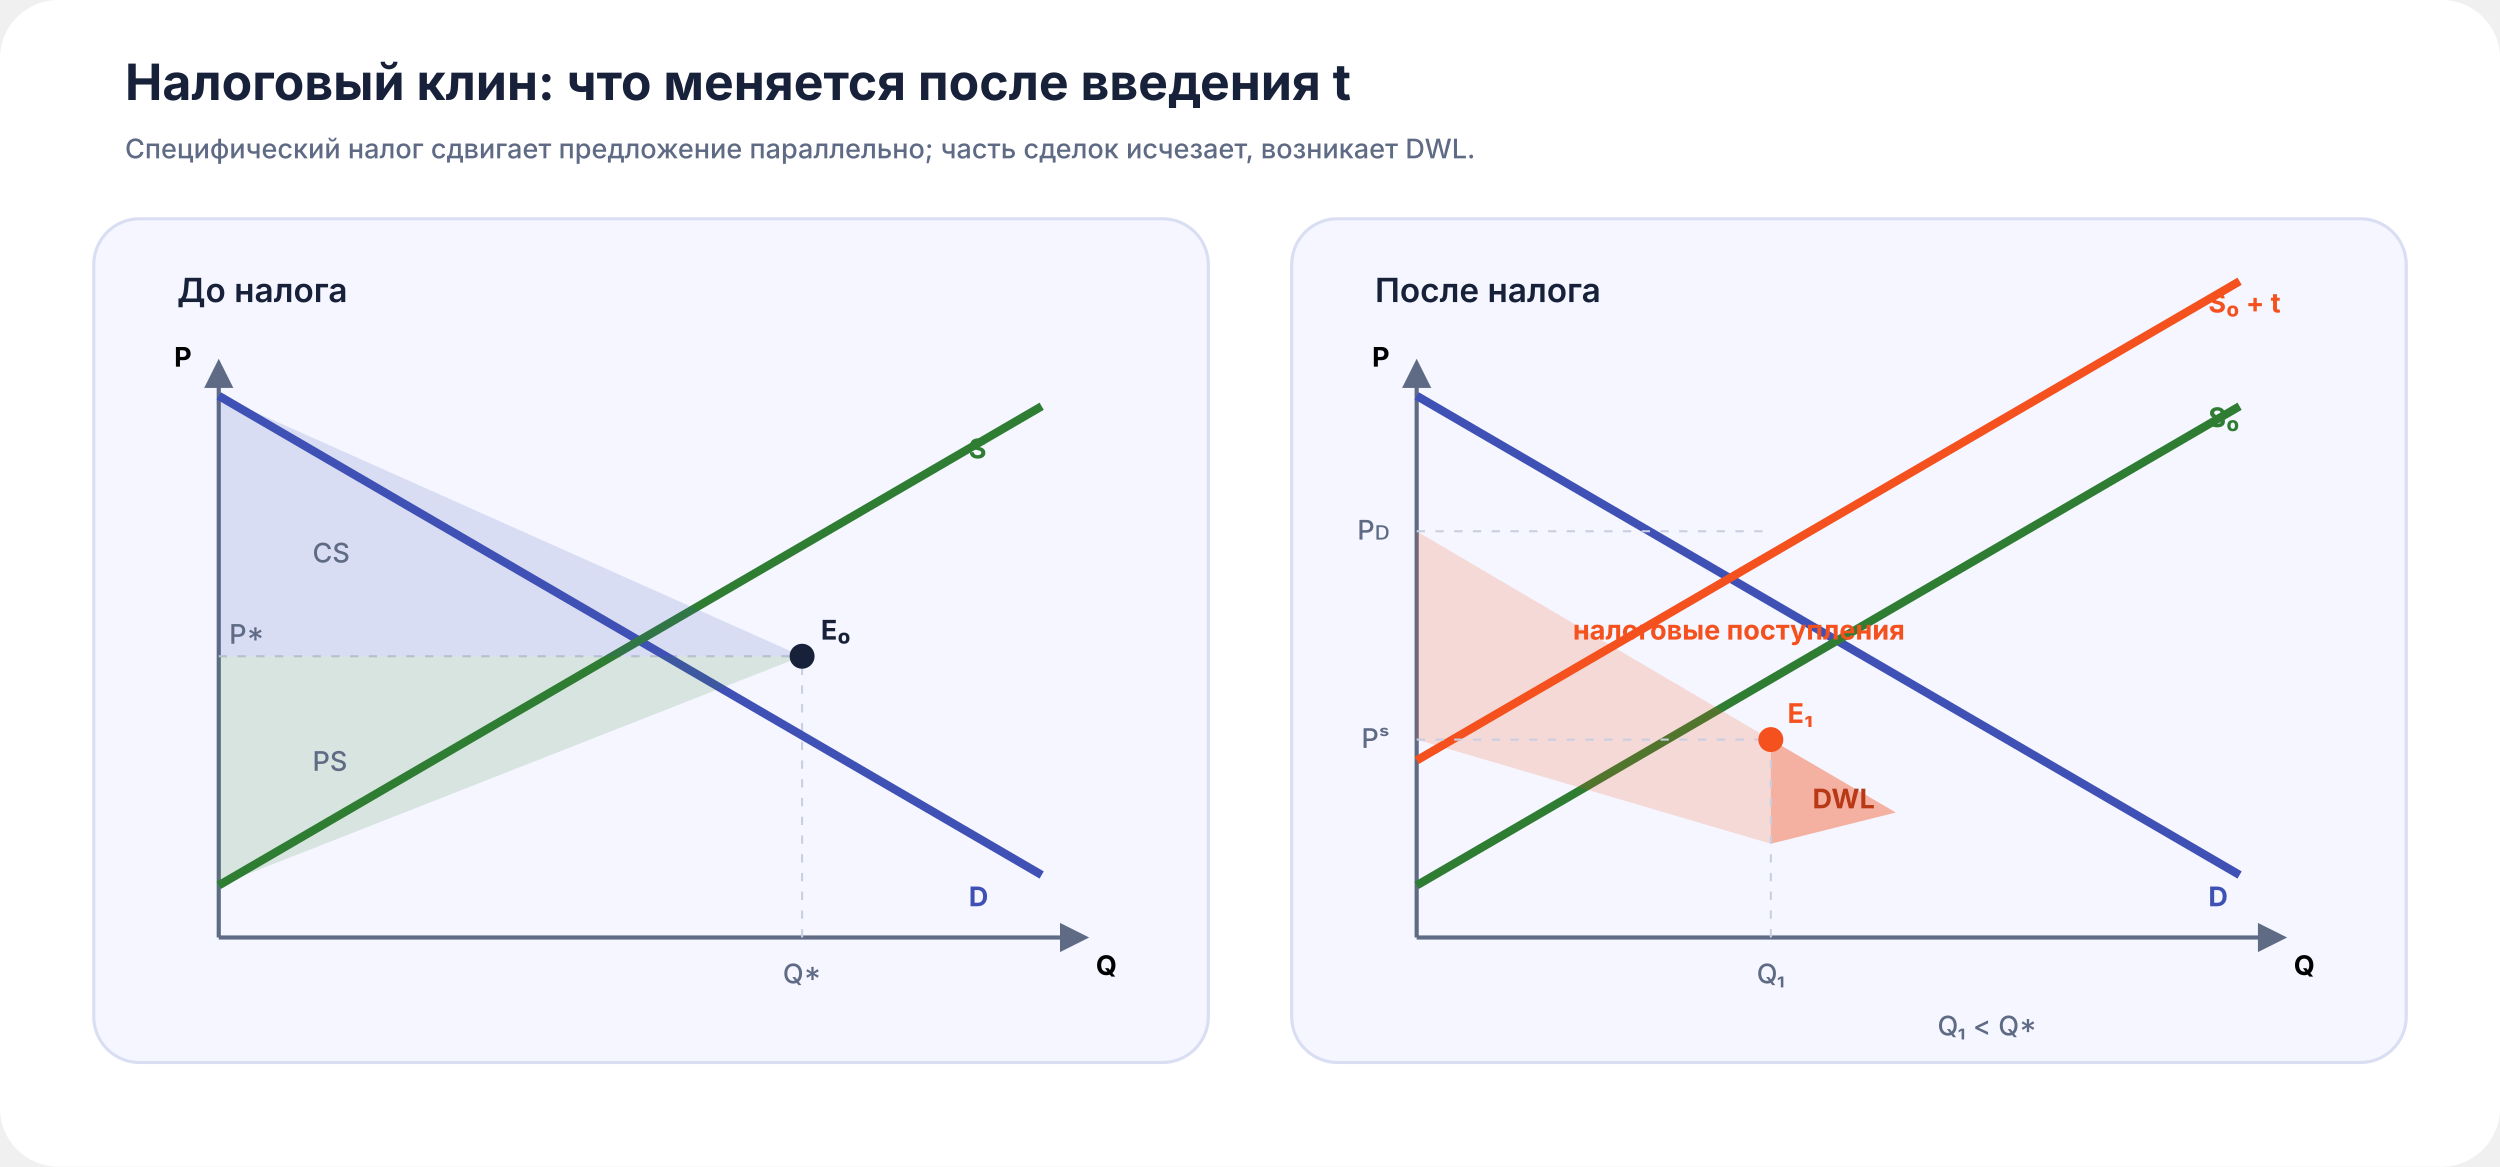
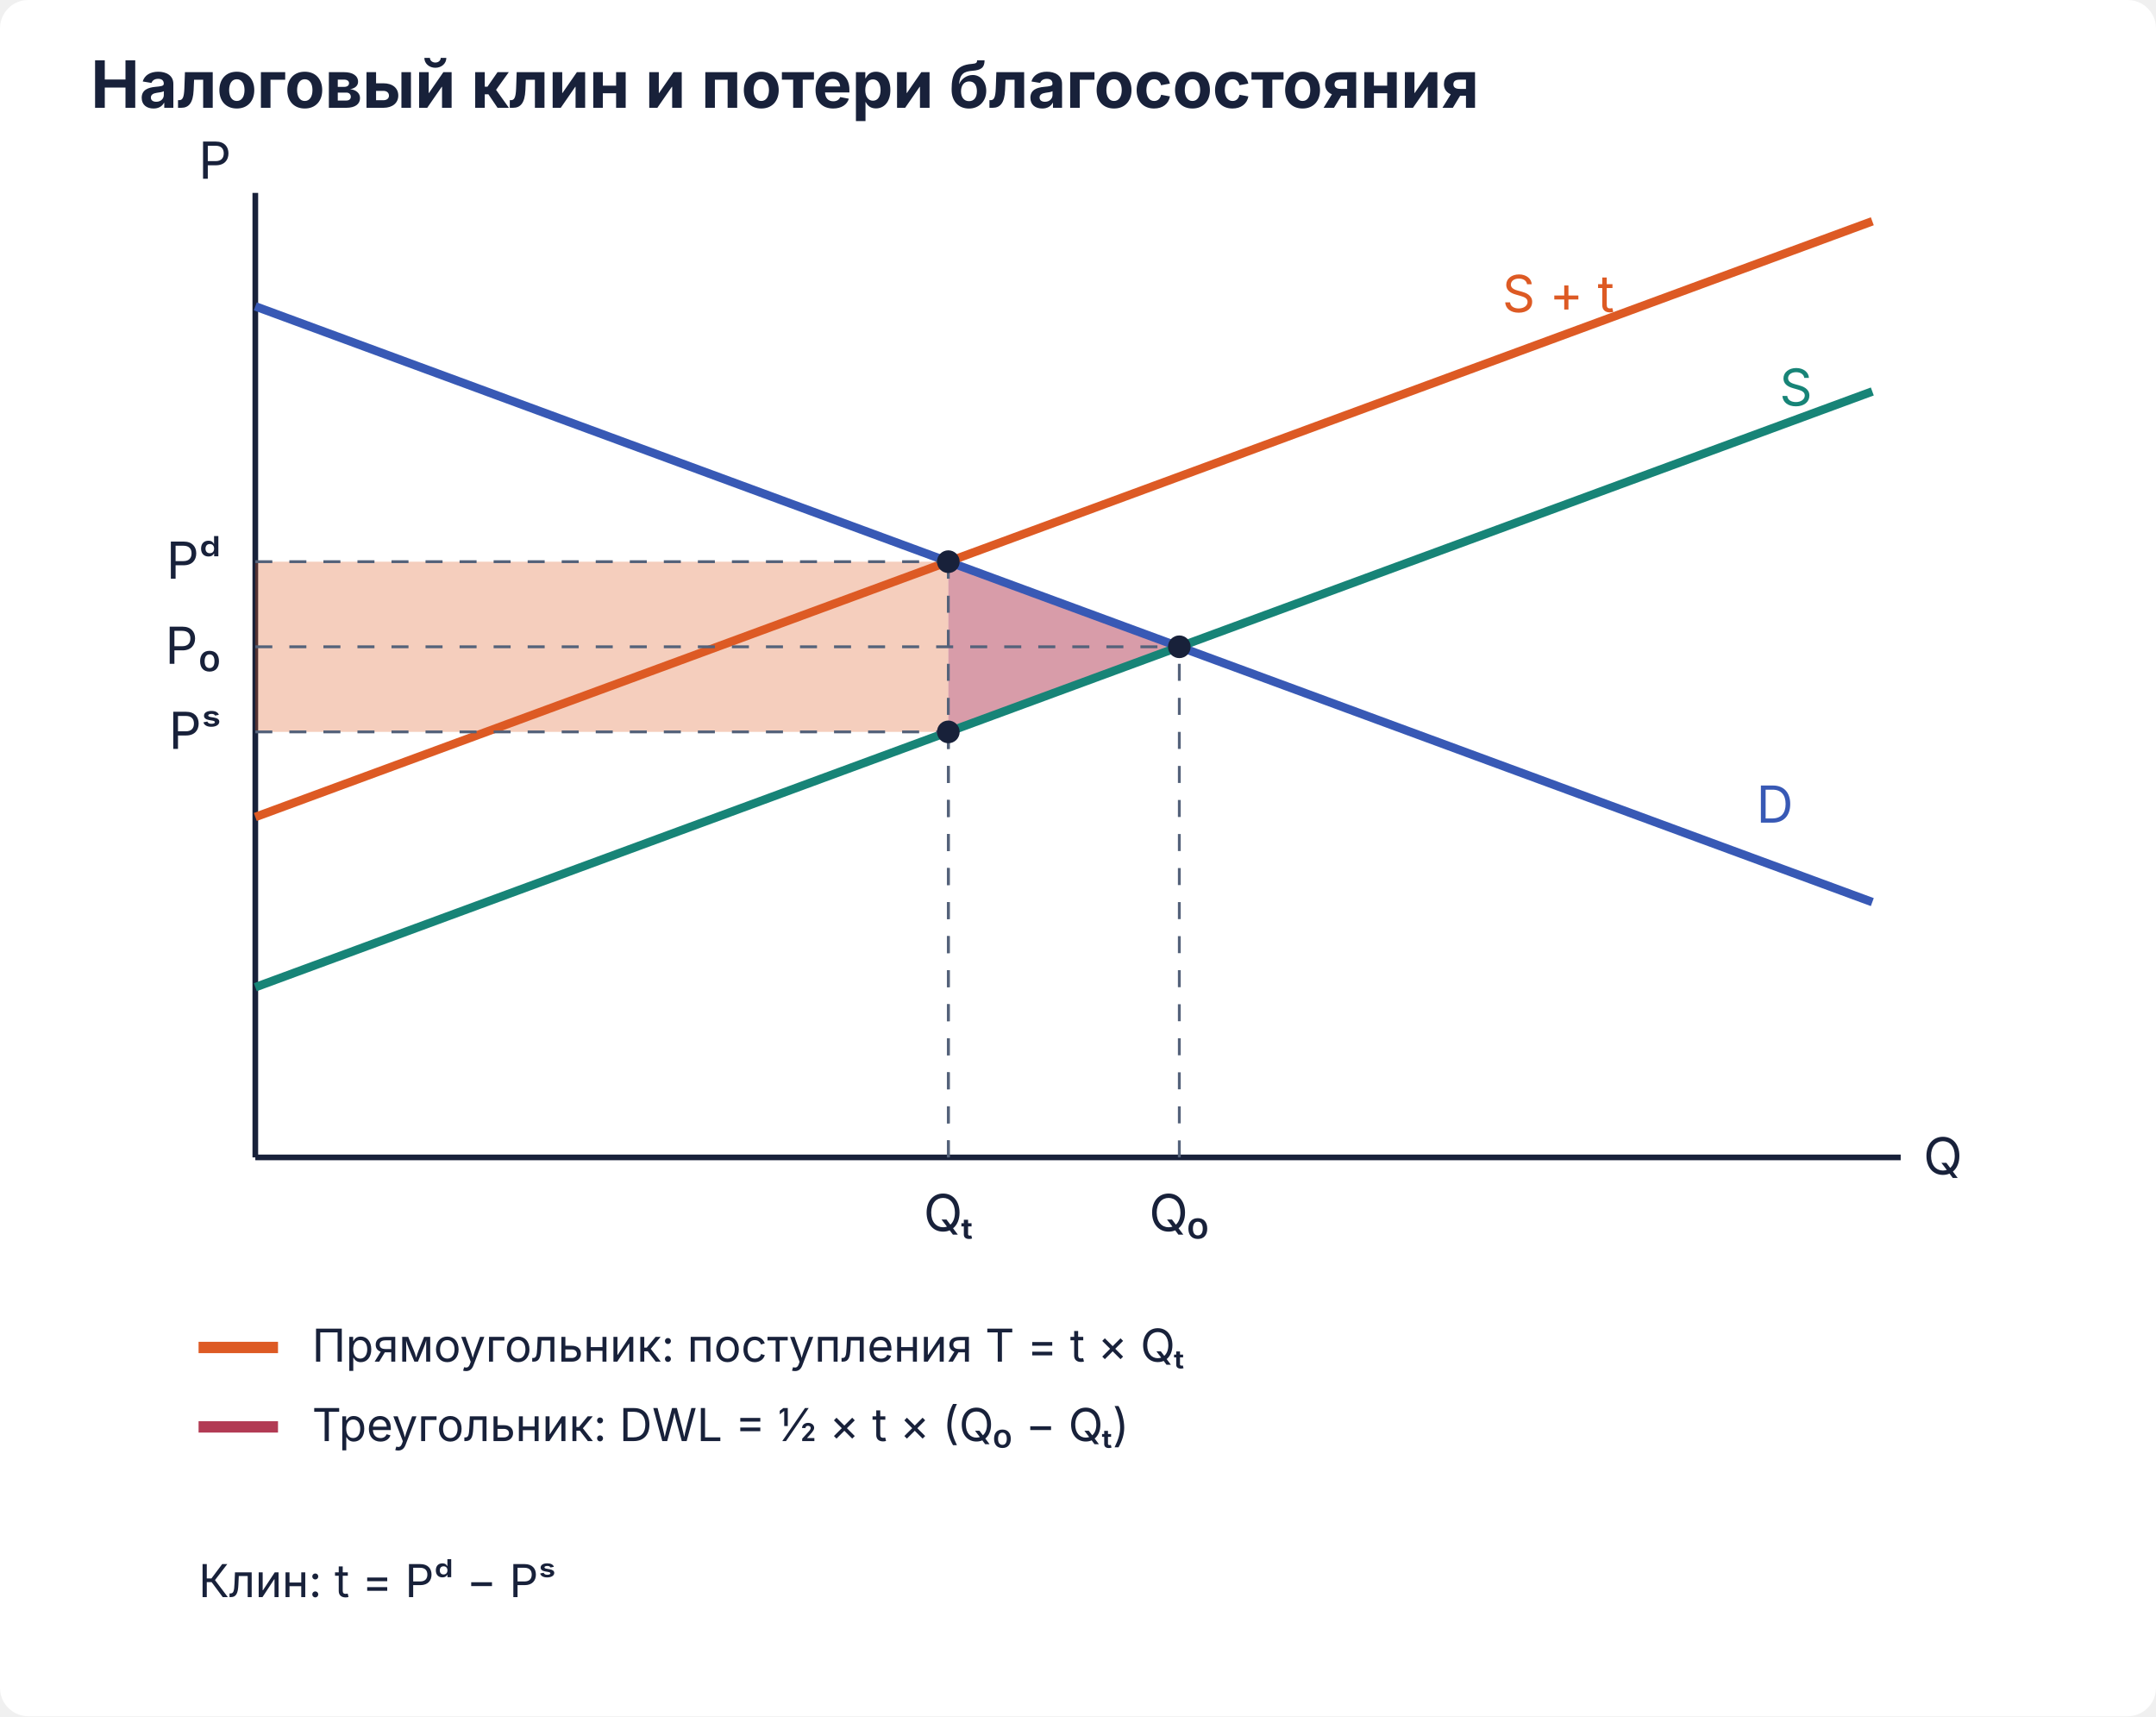
- <svg xmlns="http://www.w3.org/2000/svg" viewBox="0 0 1200 560" role="img" aria-labelledby="title desc">
-   <defs>
-     <marker id="a" viewBox="0 0 10 10" refX="8" refY="5" markerWidth="7" markerHeight="7" orient="auto">
-       <path d="M0 0L10 5L0 10Z" fill="#5f6b85" />
-     </marker>
-     <style>
-       .bg{fill:#fff}.card{fill:#f5f6ff;stroke:#d9def2;stroke-width:1.5}
-       .title{font:700 24px Inter,Arial,sans-serif;fill:#18213a}
-       .sub{font:600 16px Inter,Arial,sans-serif;fill:#18213a}
-       .small{font:500 13px Inter,Arial,sans-serif;fill:#5f6b85}
-       .axis{stroke:#5f6b85;stroke-width:2}
-       .grid{stroke:#c9cee0;stroke-width:1;stroke-dasharray:4 5}
-       .d{stroke:#3f51b5;stroke-width:4;fill:none}
-       .s{stroke:#2e7d32;stroke-width:4;fill:none}
-       .st{stroke:#f4511e;stroke-width:4;fill:none}
-       .eq{fill:#18213a}
-       .tax{fill:#f4511e;opacity:.18}
-       .dwl{fill:#f4511e;opacity:.42}
-       .cs{fill:#3f51b5;opacity:.15}
-       .ps{fill:#2e7d32;opacity:.15}
-       .label{font:700 13px Inter,Arial,sans-serif}
-     </style>
-   </defs>
-   <rect class="bg" width="1200" height="560" rx="28" />
-   <text x="60" y="48" class="title">Налоговый клин: что меняется после введения t</text>
-   <text x="60" y="76" class="small">Специфический налог сдвигает предложение параллельно; часть сделок исчезает, возникает DWL.</text>
-   <rect class="card" x="45" y="105" width="535" height="405" rx="22" />
-   <rect class="card" x="620" y="105" width="535" height="405" rx="22" />
-   <text x="85" y="145" class="sub">До налога</text>
-   <text x="660" y="145" class="sub">После налога</text>
-   <line x1="105" y1="450" x2="105" y2="175" class="axis" marker-end="url(#a)" />
-   <line x1="105" y1="450" x2="520" y2="450" class="axis" marker-end="url(#a)" />
-   <text x="92" y="176" class="label" text-anchor="end">P</text>
-   <text x="526" y="468" class="label">Q</text>
-   <line x1="105" y1="315" x2="385" y2="315" class="grid" />
-   <line x1="385" y1="450" x2="385" y2="315" class="grid" />
-   <path d="M105 190 L500 420" class="d" />
-   <path d="M105 425 L500 195" class="s" />
-   <polygon points="105,190 385,315 105,315" class="cs" />
-   <polygon points="105,425 385,315 105,315" class="ps" />
-   <circle cx="385" cy="315" r="6" class="eq" />
-   <text x="394" y="307" class="label" fill="#18213a">E₀</text>
-   <text x="110" y="309" class="small">P*</text>
-   <text x="385" y="472" class="small" text-anchor="middle">Q*</text>
-   <text x="465" y="435" class="label" fill="#3f51b5">D</text>
-   <text x="465" y="220" class="label" fill="#2e7d32">S</text>
-   <text x="150" y="270" class="small">CS</text>
-   <text x="150" y="370" class="small">PS</text>
-   <line x1="680" y1="450" x2="680" y2="175" class="axis" marker-end="url(#a)" />
-   <line x1="680" y1="450" x2="1095" y2="450" class="axis" marker-end="url(#a)" />
-   <text x="667" y="176" class="label" text-anchor="end">P</text>
-   <text x="1101" y="468" class="label">Q</text>
-   <path d="M680 190 L1075 420" class="d" />
-   <path d="M680 425 L1075 195" class="s" />
-   <path d="M680 365 L1075 135" class="st" />
-   <polygon points="680,255 850,355 850,405 680,355" class="tax" />
-   <polygon points="850,355 910,390 850,405" class="dwl" />
-   <line x1="680" y1="255" x2="850" y2="255" class="grid" />
-   <line x1="680" y1="355" x2="850" y2="355" class="grid" />
-   <line x1="850" y1="450" x2="850" y2="355" class="grid" />
-   <circle cx="850" cy="355" r="6" fill="#f4511e" />
-   <text x="858" y="347" class="label" fill="#f4511e">E₁</text>
-   <text x="667" y="259" class="small" text-anchor="end">Pᴅ</text>
-   <text x="667" y="359" class="small" text-anchor="end">Pˢ</text>
-   <text x="850" y="472" class="small" text-anchor="middle">Q₁</text>
-   <text x="1060" y="435" class="label" fill="#3f51b5">D</text>
-   <text x="1060" y="205" class="label" fill="#2e7d32">S₀</text>
-   <text x="1060" y="150" class="label" fill="#f4511e">S₀ + t</text>
-   <text x="755" y="307" class="label" fill="#f4511e">налоговые поступления</text>
-   <text x="870" y="388" class="label" fill="#b93816">DWL</text>
-   <text x="930" y="497" class="small">Q₁ &lt; Q*</text>
+ <svg xmlns="http://www.w3.org/2000/svg" viewBox="0 0 760 605" role="img" aria-labelledby="title desc">
+   <style>text{font-family:system-ui,-apple-system,Segoe UI,sans-serif;fill:#18213a;font-size:18px} .small{font-size:16px;fill:#54627a} .heading{font-size:23px;font-weight:650}</style>
+   <rect width="760" height="605" rx="10" fill="#fff" />
+   <text x="32.00" y="38.00" text-anchor="start" class="heading" style="fill:#18213a">Налоговый клин и потери благосостояния</text>
+   <path d="M90.000,408.000 L670.000,408.000" fill="none" stroke="#18213a" stroke-width="2" />
+   <path d="M90.000,408.000 L90.000,68.000" fill="none" stroke="#18213a" stroke-width="2" />
+   <text x="678.00" y="414.00" text-anchor="start" class="" style="fill:#18213a">Q</text>
+   <text x="70.00" y="63.00" text-anchor="start" class="" style="fill:#18213a">P</text>
+   <polyline points="90.000,258.000 334.286,258.000 334.286,198.000 90.000,198.000" fill="#dd5a24" fill-opacity="0.3" stroke="#dd5a24" stroke-width="0" stroke-linejoin="round" />
+   <polyline points="334.286,258.000 415.714,228.000 334.286,198.000" fill="#b23b54" fill-opacity="0.5" stroke="#b23b54" stroke-width="0" stroke-linejoin="round" />
+   <polyline points="90.000,108.000 93.562,109.312 97.125,110.625 100.688,111.937 104.250,113.250 107.812,114.563 111.375,115.875 114.938,117.188 118.500,118.500 122.062,119.812 125.625,121.125 129.188,122.438 132.750,123.750 136.312,125.062 139.875,126.375 143.438,127.687 147.000,129.000 150.562,130.312 154.125,131.625 157.688,132.938 161.250,134.250 164.812,135.562 168.375,136.875 171.938,138.188 175.500,139.500 179.062,140.812 182.625,142.125 186.188,143.438 189.750,144.750 193.312,146.062 196.875,147.375 200.438,148.688 204.000,150.000 207.562,151.312 211.125,152.625 214.688,153.938 218.250,155.250 221.812,156.562 225.375,157.875 228.938,159.188 232.500,160.500 236.062,161.812 239.625,163.125 243.188,164.438 246.750,165.750 250.312,167.062 253.875,168.375 257.438,169.688 261.000,171.000 264.562,172.312 268.125,173.625 271.688,174.938 275.250,176.250 278.812,177.562 282.375,178.875 285.938,180.188 289.500,181.500 293.062,182.812 296.625,184.125 300.188,185.438 303.750,186.750 307.312,188.062 310.875,189.375 314.438,190.688 318.000,192.000 321.562,193.312 325.125,194.625 328.688,195.938 332.250,197.250 335.812,198.562 339.375,199.875 342.938,201.188 346.500,202.500 350.062,203.812 353.625,205.125 357.188,206.438 360.750,207.750 364.312,209.063 367.875,210.375 371.438,211.688 375.000,213.000 378.562,214.312 382.125,215.625 385.688,216.938 389.250,218.250 392.812,219.562 396.375,220.875 399.938,222.188 403.500,223.500 407.062,224.813 410.625,226.125 414.188,227.438 417.750,228.750 421.312,230.062 424.875,231.375 428.438,232.688 432.000,234.000 435.562,235.312 439.125,236.625 442.688,237.938 446.250,239.250 449.812,240.562 453.375,241.875 456.938,243.187 460.500,244.500 464.062,245.812 467.625,247.125 471.188,248.438 474.750,249.750 478.312,251.062 481.875,252.375 485.438,253.688 489.000,255.000 492.562,256.312 496.125,257.625 499.688,258.938 503.250,260.250 506.812,261.562 510.375,262.875 513.938,264.188 517.500,265.500 521.062,266.812 524.625,268.125 528.188,269.438 531.750,270.750 535.312,272.062 538.875,273.375 542.438,274.688 546.000,276.000 549.562,277.312 553.125,278.625 556.688,279.938 560.250,281.250 563.812,282.562 567.375,283.875 570.938,285.188 574.500,286.500 578.062,287.812 581.625,289.125 585.188,290.438 588.750,291.750 592.312,293.062 595.875,294.375 599.438,295.688 603.000,297.000 606.562,298.312 610.125,299.625 613.688,300.938 617.250,302.250 620.812,303.562 624.375,304.875 627.938,306.188 631.500,307.500 635.062,308.812 638.625,310.125 642.188,311.438 645.750,312.750 649.312,314.062 652.875,315.375 656.438,316.688 660.000,318.000" fill="none" fill-opacity="1" stroke="#3859b5" stroke-width="3" stroke-linejoin="round" />
+   <polyline points="90.000,348.000 93.562,346.688 97.125,345.375 100.688,344.062 104.250,342.750 107.812,341.438 111.375,340.125 114.938,338.812 118.500,337.500 122.062,336.188 125.625,334.875 129.188,333.562 132.750,332.250 136.312,330.938 139.875,329.625 143.438,328.312 147.000,327.000 150.562,325.688 154.125,324.375 157.688,323.062 161.250,321.750 164.812,320.438 168.375,319.125 171.938,317.812 175.500,316.500 179.062,315.188 182.625,313.875 186.188,312.562 189.750,311.250 193.312,309.938 196.875,308.625 200.438,307.312 204.000,306.000 207.562,304.688 211.125,303.375 214.688,302.062 218.250,300.750 221.812,299.438 225.375,298.125 228.938,296.812 232.500,295.500 236.062,294.188 239.625,292.875 243.188,291.562 246.750,290.250 250.312,288.938 253.875,287.625 257.438,286.312 261.000,285.000 264.562,283.688 268.125,282.375 271.688,281.062 275.250,279.750 278.812,278.438 282.375,277.125 285.938,275.812 289.500,274.500 293.062,273.188 296.625,271.875 300.188,270.562 303.750,269.250 307.312,267.938 310.875,266.625 314.438,265.312 318.000,264.000 321.562,262.688 325.125,261.375 328.688,260.062 332.250,258.750 335.812,257.438 339.375,256.125 342.938,254.812 346.500,253.500 350.062,252.188 353.625,250.875 357.188,249.562 360.750,248.250 364.312,246.938 367.875,245.625 371.438,244.312 375.000,243.000 378.562,241.687 382.125,240.375 385.688,239.062 389.250,237.750 392.812,236.438 396.375,235.125 399.938,233.812 403.500,232.500 407.062,231.188 410.625,229.875 414.188,228.563 417.750,227.250 421.312,225.937 424.875,224.625 428.438,223.312 432.000,222.000 435.562,220.688 439.125,219.375 442.688,218.062 446.250,216.750 449.812,215.438 453.375,214.125 456.938,212.812 460.500,211.500 464.062,210.187 467.625,208.875 471.188,207.562 474.750,206.250 478.312,204.938 481.875,203.625 485.438,202.312 489.000,201.000 492.562,199.688 496.125,198.375 499.688,197.062 503.250,195.750 506.812,194.438 510.375,193.125 513.938,191.812 517.500,190.500 521.062,189.188 524.625,187.875 528.188,186.562 531.750,185.250 535.312,183.938 538.875,182.625 542.438,181.312 546.000,180.000 549.562,178.688 553.125,177.375 556.688,176.062 560.250,174.750 563.812,173.438 567.375,172.125 570.938,170.812 574.500,169.500 578.062,168.188 581.625,166.875 585.188,165.562 588.750,164.250 592.312,162.938 595.875,161.625 599.438,160.312 603.000,159.000 606.562,157.688 610.125,156.375 613.688,155.062 617.250,153.750 620.812,152.438 624.375,151.125 627.938,149.812 631.500,148.500 635.062,147.188 638.625,145.875 642.188,144.562 645.750,143.250 649.312,141.938 652.875,140.625 656.438,139.312 660.000,138.000" fill="none" fill-opacity="1" stroke="#178477" stroke-width="3" stroke-linejoin="round" />
+   <polyline points="90.000,288.000 93.562,286.688 97.125,285.375 100.688,284.062 104.250,282.750 107.812,281.438 111.375,280.125 114.938,278.812 118.500,277.500 122.062,276.188 125.625,274.875 129.188,273.562 132.750,272.250 136.312,270.938 139.875,269.625 143.438,268.312 147.000,267.000 150.562,265.688 154.125,264.375 157.688,263.062 161.250,261.750 164.812,260.438 168.375,259.125 171.938,257.812 175.500,256.500 179.062,255.187 182.625,253.875 186.188,252.563 189.750,251.250 193.312,249.938 196.875,248.625 200.438,247.312 204.000,246.000 207.562,244.688 211.125,243.375 214.688,242.062 218.250,240.750 221.812,239.438 225.375,238.125 228.938,236.812 232.500,235.500 236.062,234.188 239.625,232.875 243.188,231.562 246.750,230.250 250.312,228.938 253.875,227.625 257.438,226.312 261.000,225.000 264.562,223.688 268.125,222.375 271.688,221.062 275.250,219.750 278.812,218.438 282.375,217.125 285.938,215.812 289.500,214.500 293.062,213.188 296.625,211.875 300.188,210.562 303.750,209.250 307.312,207.938 310.875,206.625 314.438,205.312 318.000,204.000 321.562,202.688 325.125,201.375 328.688,200.062 332.250,198.750 335.812,197.438 339.375,196.125 342.938,194.812 346.500,193.500 350.062,192.188 353.625,190.875 357.188,189.562 360.750,188.250 364.312,186.938 367.875,185.625 371.438,184.312 375.000,183.000 378.562,181.688 382.125,180.375 385.688,179.062 389.250,177.750 392.812,176.438 396.375,175.125 399.938,173.812 403.500,172.500 407.062,171.188 410.625,169.875 414.188,168.562 417.750,167.250 421.312,165.938 424.875,164.625 428.438,163.312 432.000,162.000 435.562,160.688 439.125,159.375 442.688,158.062 446.250,156.750 449.812,155.438 453.375,154.125 456.938,152.812 460.500,151.500 464.062,150.188 467.625,148.875 471.188,147.562 474.750,146.250 478.312,144.938 481.875,143.625 485.438,142.312 489.000,141.000 492.562,139.688 496.125,138.375 499.688,137.062 503.250,135.750 506.812,134.438 510.375,133.125 513.938,131.812 517.500,130.500 521.062,129.188 524.625,127.875 528.188,126.563 531.750,125.250 535.312,123.937 538.875,122.625 542.438,121.312 546.000,120.000 549.562,118.688 553.125,117.375 556.688,116.062 560.250,114.750 563.812,113.438 567.375,112.125 570.938,110.813 574.500,109.500 578.062,108.187 581.625,106.875 585.188,105.562 588.750,104.250 592.312,102.938 595.875,101.625 599.438,100.312 603.000,99.000 606.562,97.688 610.125,96.375 613.688,95.063 617.250,93.750 620.812,92.437 624.375,91.125 627.938,89.812 631.500,88.500 635.062,87.188 638.625,85.875 642.188,84.562 645.750,83.250 649.312,81.938 652.875,80.625 656.438,79.313 660.000,78.000" fill="none" fill-opacity="1" stroke="#dd5a24" stroke-width="3" stroke-linejoin="round" />
+   <path d="M90.000,228.000 L415.714,228.000" fill="none" stroke="#54627a" stroke-width="1" stroke-dasharray="6 6" />
+   <path d="M415.714,408.000 L415.714,228.000" fill="none" stroke="#54627a" stroke-width="1" stroke-dasharray="6 6" />
+   <text x="415.71" y="434.00" text-anchor="middle" class="" style="fill:#18213a">Q₀</text>
+   <text x="78.00" y="234.00" text-anchor="end" class="" style="fill:#18213a">P₀</text>
+   <path d="M90.000,198.000 L334.286,198.000" fill="none" stroke="#54627a" stroke-width="1" stroke-dasharray="6 6" />
+   <path d="M334.286,408.000 L334.286,198.000" fill="none" stroke="#54627a" stroke-width="1" stroke-dasharray="6 6" />
+   <text x="334.29" y="434.00" text-anchor="middle" class="" style="fill:#18213a">Qₜ</text>
+   <text x="78.00" y="204.00" text-anchor="end" class="" style="fill:#18213a">Pᵈ</text>
+   <path d="M90.000,258.000 L334.286,258.000" fill="none" stroke="#54627a" stroke-width="1" stroke-dasharray="6 6" />
+   <path d="M334.286,408.000 L334.286,258.000" fill="none" stroke="#54627a" stroke-width="1" stroke-dasharray="6 6" />
+   <text x="78.00" y="264.00" text-anchor="end" class="" style="fill:#18213a">Pˢ</text>
+   <circle cx="415.714" cy="228.000" r="4" fill="#18213a" />
+   <circle cx="334.286" cy="198.000" r="4" fill="#18213a" />
+   <circle cx="334.286" cy="258.000" r="4" fill="#18213a" />
+   <text x="619.14" y="290.00" text-anchor="start" class="" style="fill:#3859b5">D</text>
+   <text x="627.29" y="143.00" text-anchor="start" class="" style="fill:#178477">S</text>
+   <text x="529.57" y="110.00" text-anchor="start" class="" style="fill:#dd5a24">S + t</text>
+   <path d="M70.000,475.000 L98.000,475.000" fill="none" stroke="#dd5a24" stroke-width="4" />
+   <text x="110.00" y="480.00" text-anchor="start" class="small" style="fill:#18213a">Прямоугольник: поступления T = t × Qₜ</text>
+   <path d="M70.000,503.000 L98.000,503.000" fill="none" stroke="#b23b54" stroke-width="4" />
+   <text x="110.00" y="508.00" text-anchor="start" class="small" style="fill:#18213a">Треугольник: DWL = ½ × t × (Q₀ − Qₜ)</text>
+   <text x="70.00" y="563.00" text-anchor="start" class="small" style="fill:#18213a">Клин: t = Pᵈ − Pˢ</text>
</svg>
